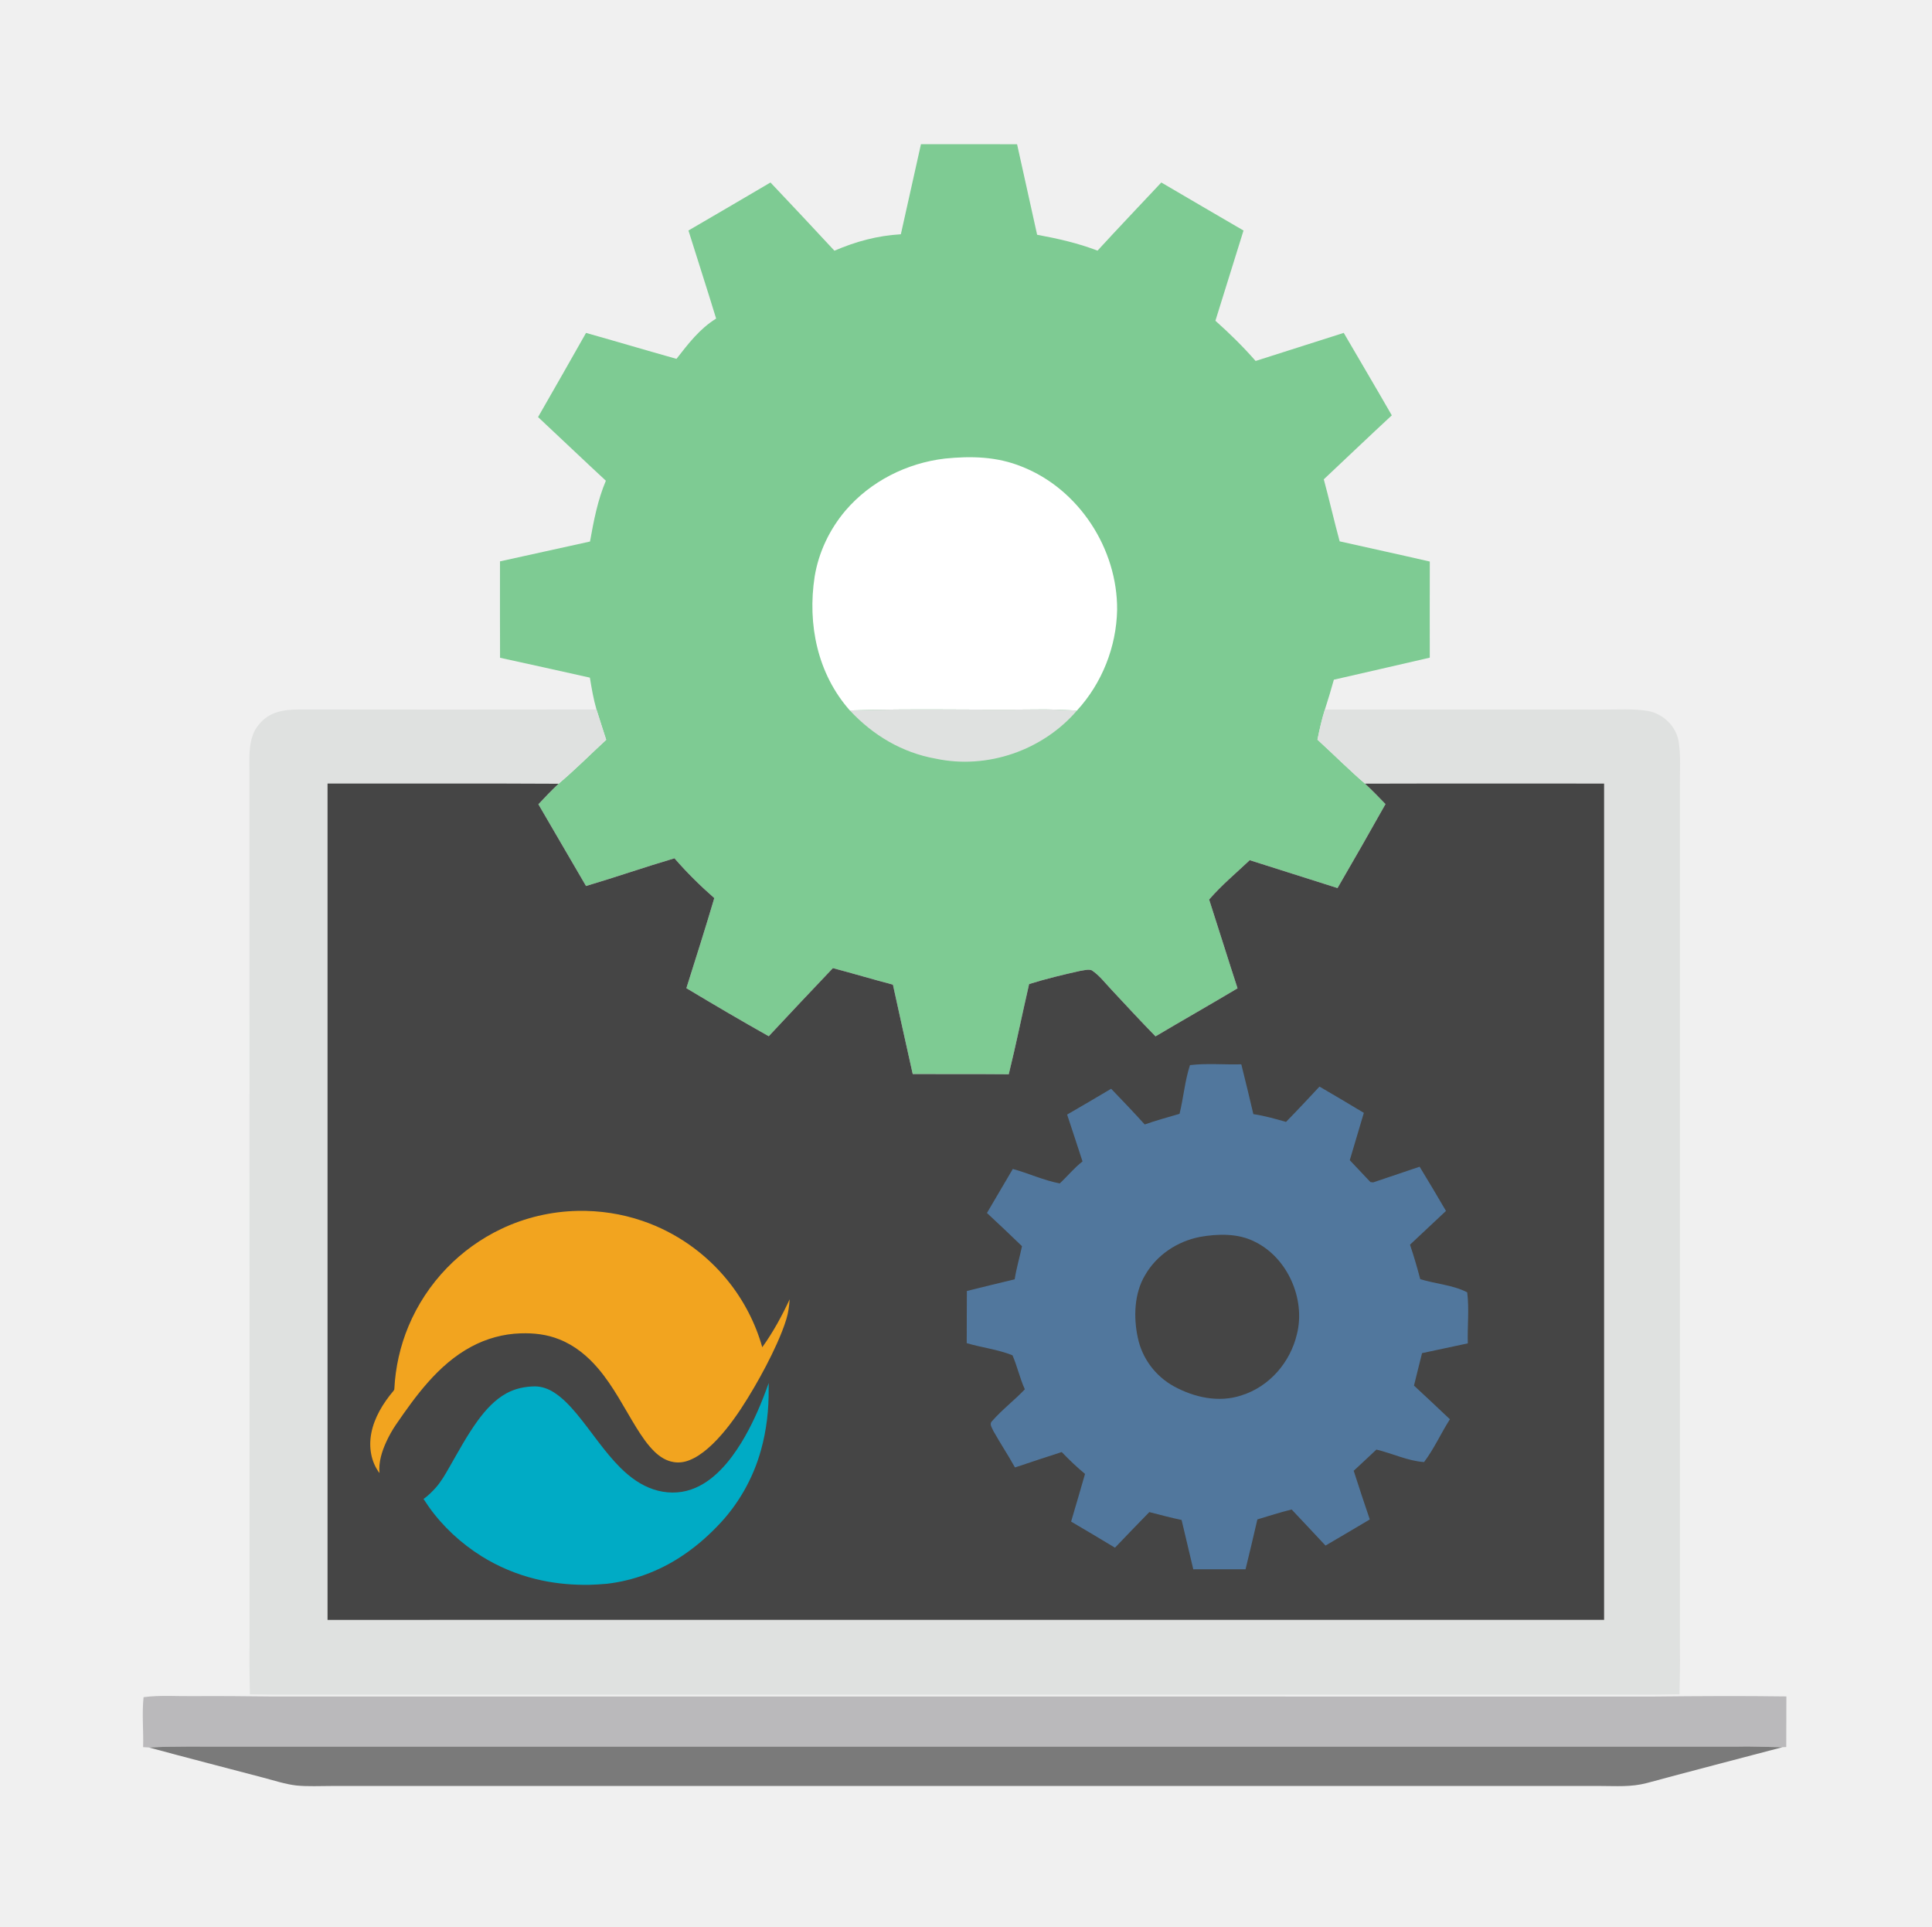
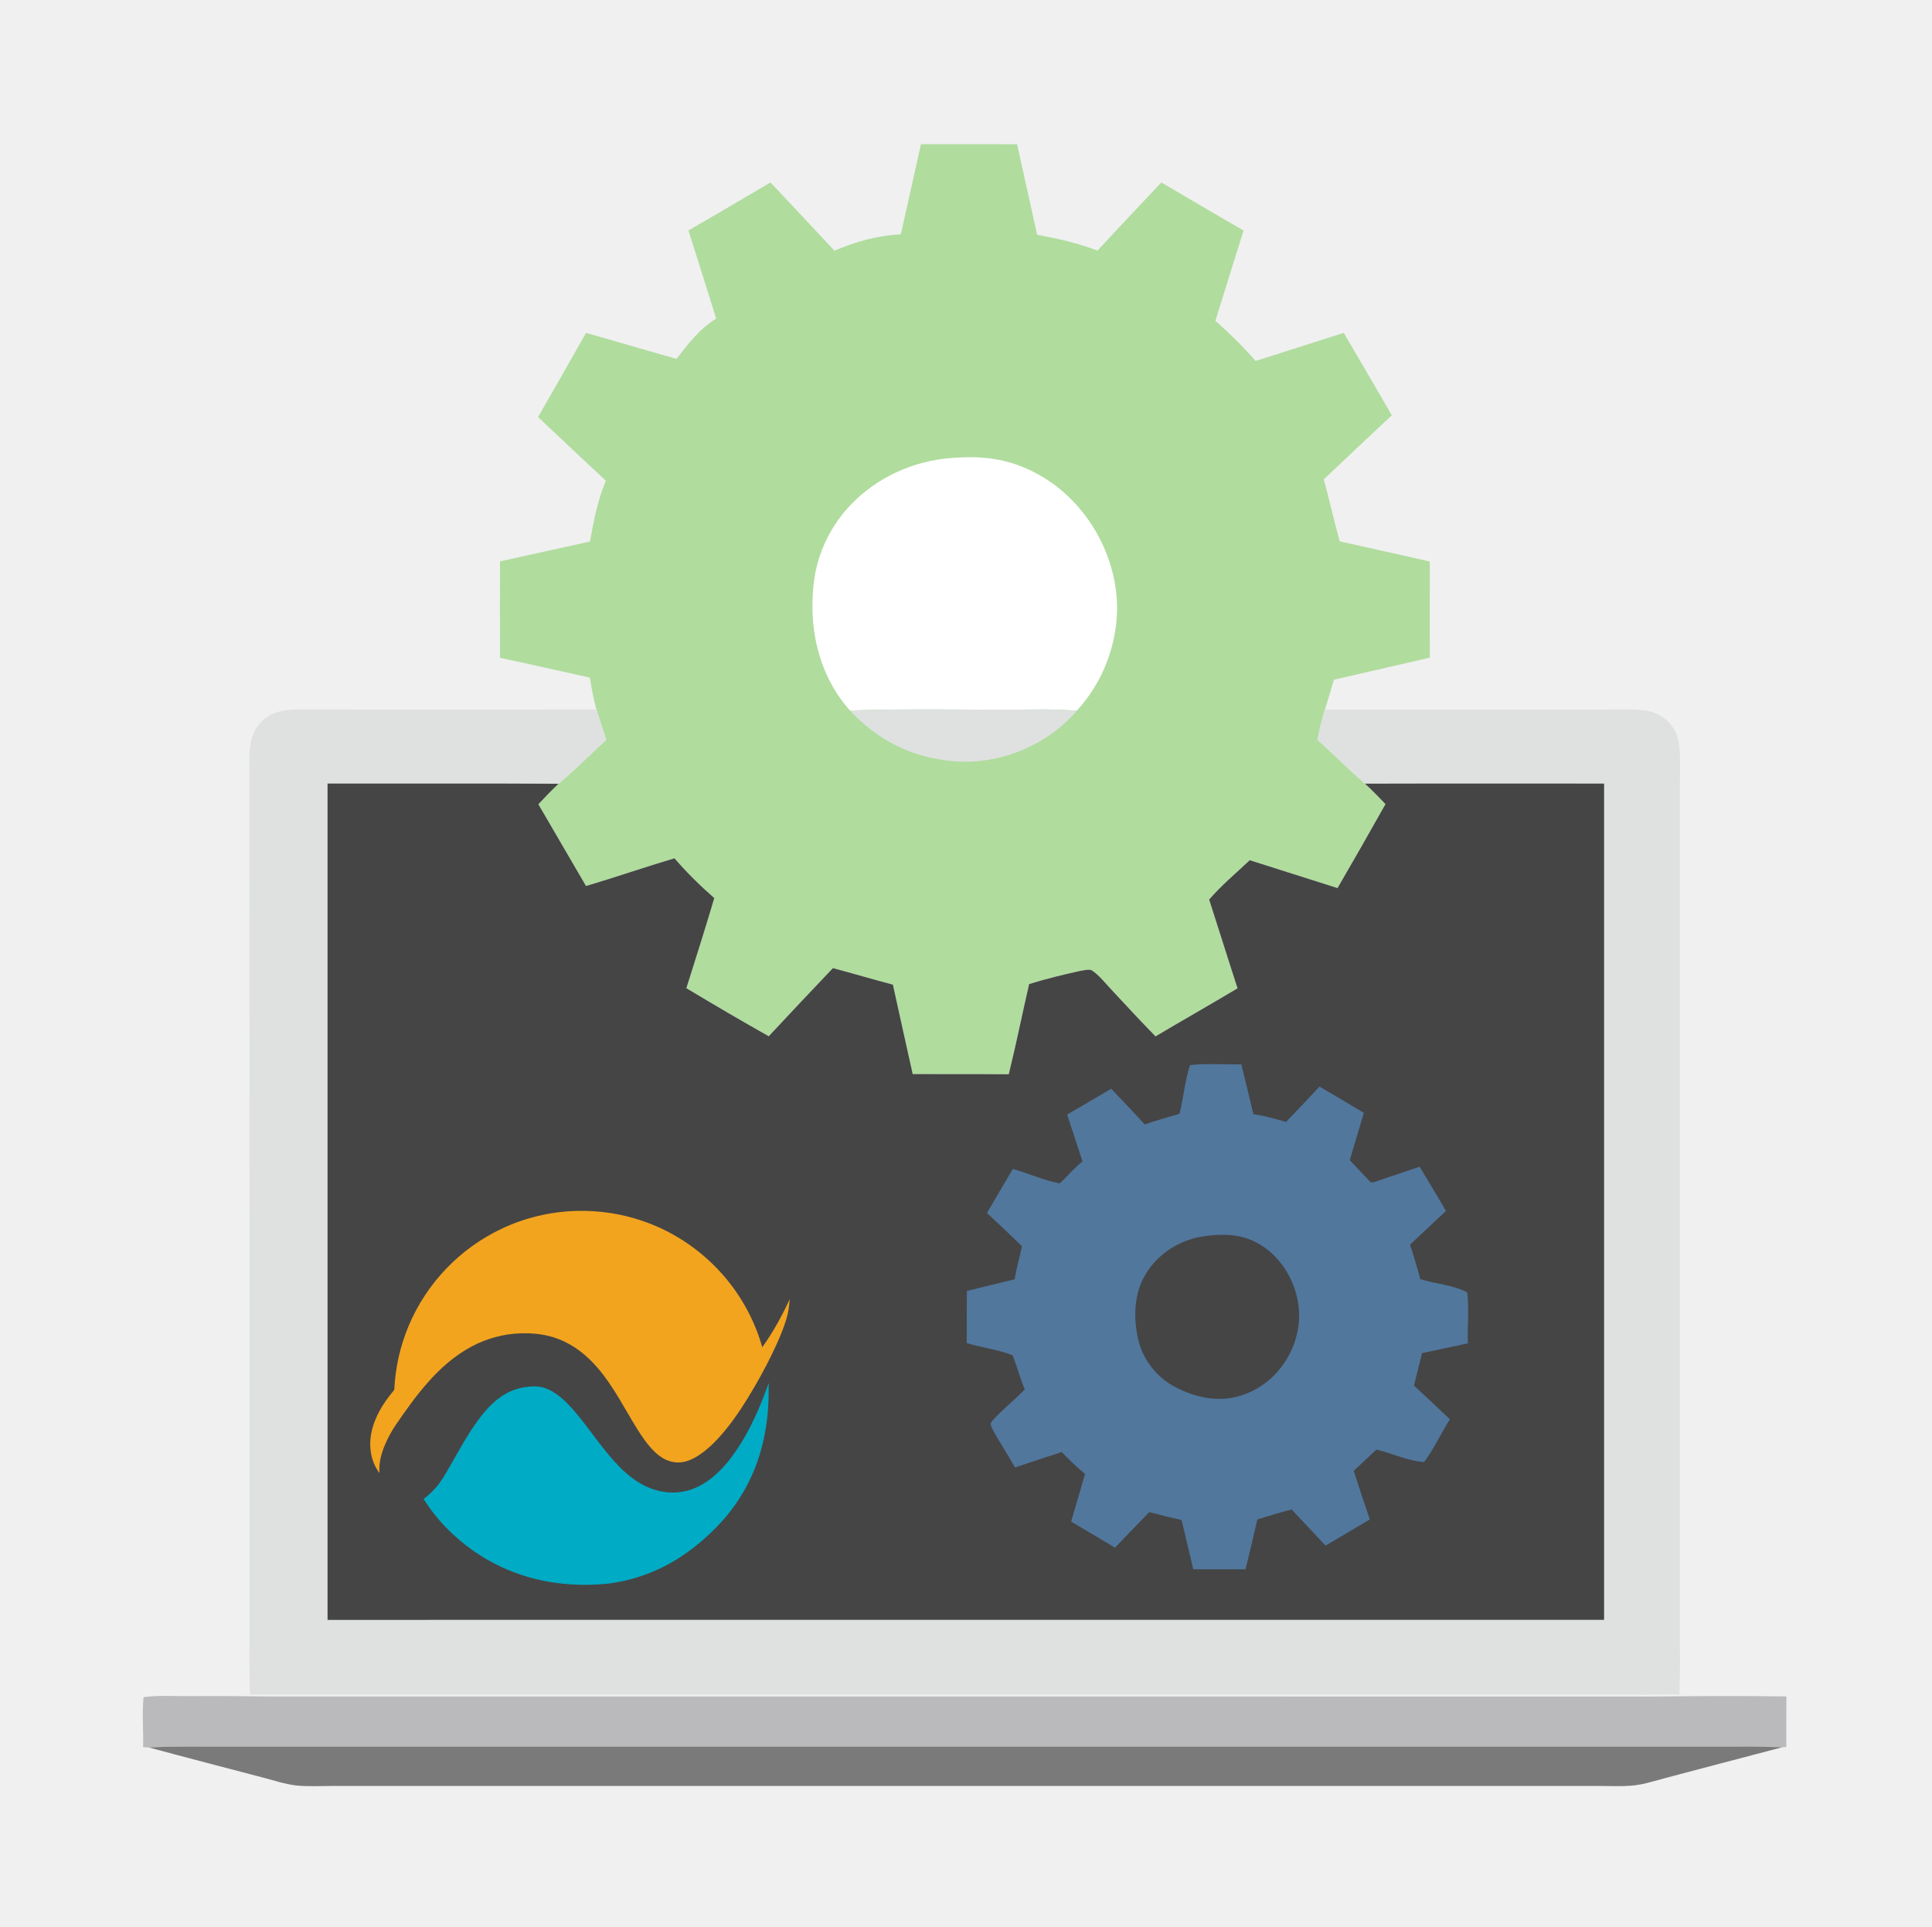
<svg xmlns="http://www.w3.org/2000/svg" version="1.1" viewBox="0 0 640 638" width="640.0pt" height="638.0pt" id="svg21246">
  <defs id="defs21250" />
-   <path d="M 305.08 47.75 C 315.69 47.75 326.31 47.73 336.92 47.77 C 339.11 57.77 341.37 67.75 343.56 77.75 C 350.37 79.01 357.09 80.52 363.57 83.01 C 370.53 75.41 377.65 67.96 384.70 60.44 C 393.77 65.75 402.84 71.07 411.93 76.35 C 408.85 86.32 405.74 96.28 402.62 106.23 C 407.32 110.42 411.79 114.81 415.94 119.55 C 425.67 116.47 435.40 113.35 445.13 110.25 C 450.43 119.36 455.81 128.42 461.05 137.56 C 453.49 144.57 446.03 151.68 438.52 158.75 C 440.37 165.57 441.92 172.47 443.78 179.29 C 453.73 181.54 463.70 183.68 473.64 185.98 C 473.61 196.59 473.62 207.20 473.63 217.81 C 463.05 220.27 452.45 222.68 441.86 225.11 C 440.94 228.43 439.94 231.72 438.89 234.99 C 437.85 238.27 437.11 241.61 436.43 244.98 C 441.72 249.81 446.76 254.87 452.18 259.54 C 454.52 261.72 456.75 264.01 458.96 266.31 C 453.73 275.62 448.44 284.89 443.07 294.12 C 433.38 291.03 423.69 287.96 413.99 284.89 C 409.43 289.19 404.66 293.16 400.54 297.92 C 403.71 307.71 406.76 317.54 409.95 327.32 C 400.94 332.70 391.81 337.88 382.78 343.23 C 377.82 338.18 373.04 332.97 368.20 327.80 C 366.14 325.63 364.17 323.00 361.65 321.35 C 360.48 320.92 358.95 321.40 357.74 321.57 C 352.08 322.82 346.44 324.19 340.91 325.91 C 338.61 335.86 336.61 345.87 334.16 355.79 C 323.55 355.69 312.95 355.78 302.35 355.72 C 300.13 345.86 297.97 335.98 295.79 326.11 C 289.14 324.36 282.56 322.39 275.91 320.63 C 268.78 328.10 261.72 335.65 254.66 343.19 C 245.48 338.04 236.40 332.69 227.37 327.28 C 230.50 317.35 233.67 307.42 236.62 297.44 C 231.91 293.31 227.53 289.00 223.43 284.26 C 213.61 287.16 203.94 290.53 194.13 293.44 C 188.90 284.40 183.57 275.42 178.35 266.37 C 180.51 264.04 182.71 261.75 185.03 259.57 C 190.51 254.95 195.54 249.87 200.81 245.02 C 199.76 241.66 198.61 238.33 197.59 234.97 C 196.59 231.51 195.98 227.98 195.41 224.43 C 185.50 222.18 175.57 220.04 165.65 217.85 C 165.60 207.21 165.62 196.56 165.63 185.92 C 175.57 183.72 185.51 181.53 195.45 179.35 C 196.68 172.46 197.97 165.68 200.70 159.21 C 193.17 152.23 185.74 145.14 178.24 138.13 C 183.54 128.84 188.89 119.58 194.13 110.26 C 204.13 113.07 214.09 116.04 224.09 118.85 C 228.02 113.83 231.71 108.93 237.23 105.51 C 234.25 95.77 231.10 86.07 228.06 76.34 C 237.14 71.08 246.18 65.75 255.23 60.44 C 262.31 67.95 269.41 75.45 276.41 83.03 C 283.64 79.95 290.53 78.06 298.42 77.59 C 300.62 67.64 302.88 57.70 305.08 47.75 Z" fill="#43b763" id="path21228" style="fill:#43b763;fill-opacity:0.659" />
+   <path d="M 305.08 47.75 C 315.69 47.75 326.31 47.73 336.92 47.77 C 339.11 57.77 341.37 67.75 343.56 77.75 C 350.37 79.01 357.09 80.52 363.57 83.01 C 370.53 75.41 377.65 67.96 384.70 60.44 C 393.77 65.75 402.84 71.07 411.93 76.35 C 408.85 86.32 405.74 96.28 402.62 106.23 C 407.32 110.42 411.79 114.81 415.94 119.55 C 425.67 116.47 435.40 113.35 445.13 110.25 C 450.43 119.36 455.81 128.42 461.05 137.56 C 453.49 144.57 446.03 151.68 438.52 158.75 C 440.37 165.57 441.92 172.47 443.78 179.29 C 453.73 181.54 463.70 183.68 473.64 185.98 C 473.61 196.59 473.62 207.20 473.63 217.81 C 463.05 220.27 452.45 222.68 441.86 225.11 C 440.94 228.43 439.94 231.72 438.89 234.99 C 437.85 238.27 437.11 241.61 436.43 244.98 C 441.72 249.81 446.76 254.87 452.18 259.54 C 454.52 261.72 456.75 264.01 458.96 266.31 C 453.73 275.62 448.44 284.89 443.07 294.12 C 433.38 291.03 423.69 287.96 413.99 284.89 C 409.43 289.19 404.66 293.16 400.54 297.92 C 403.71 307.71 406.76 317.54 409.95 327.32 C 400.94 332.70 391.81 337.88 382.78 343.23 C 377.82 338.18 373.04 332.97 368.20 327.80 C 366.14 325.63 364.17 323.00 361.65 321.35 C 360.48 320.92 358.95 321.40 357.74 321.57 C 352.08 322.82 346.44 324.19 340.91 325.91 C 338.61 335.86 336.61 345.87 334.16 355.79 C 323.55 355.69 312.95 355.78 302.35 355.72 C 300.13 345.86 297.97 335.98 295.79 326.11 C 289.14 324.36 282.56 322.39 275.91 320.63 C 268.78 328.10 261.72 335.65 254.66 343.19 C 245.48 338.04 236.40 332.69 227.37 327.28 C 230.50 317.35 233.67 307.42 236.62 297.44 C 231.91 293.31 227.53 289.00 223.43 284.26 C 213.61 287.16 203.94 290.53 194.13 293.44 C 188.90 284.40 183.57 275.42 178.35 266.37 C 180.51 264.04 182.71 261.75 185.03 259.57 C 190.51 254.95 195.54 249.87 200.81 245.02 C 199.76 241.66 198.61 238.33 197.59 234.97 C 196.59 231.51 195.98 227.98 195.41 224.43 C 185.50 222.18 175.57 220.04 165.65 217.85 C 165.60 207.21 165.62 196.56 165.63 185.92 C 175.57 183.72 185.51 181.53 195.45 179.35 C 196.68 172.46 197.97 165.68 200.70 159.21 C 193.17 152.23 185.74 145.14 178.24 138.13 C 183.54 128.84 188.89 119.58 194.13 110.26 C 204.13 113.07 214.09 116.04 224.09 118.85 C 228.02 113.83 231.71 108.93 237.23 105.51 C 234.25 95.77 231.10 86.07 228.06 76.34 C 237.14 71.08 246.18 65.75 255.23 60.44 C 262.31 67.95 269.41 75.45 276.41 83.03 C 283.64 79.95 290.53 78.06 298.42 77.59 C 300.62 67.64 302.88 57.70 305.08 47.75 Z" fill="#43b763" id="path21228" style="fill:#64c33d;fill-opacity:0.455" />
  <path d="M 312.97 151.88 C 321.71 150.99 330.24 151.19 338.48 154.54 C 357.42 161.98 370.22 181.78 370.06 202.00 C 369.81 214.27 365.06 226.27 356.76 235.32 C 352.17 235.10 347.59 234.88 343.00 234.97 C 322.52 235.21 301.99 234.61 281.52 235.29 C 270.78 223.16 267.44 206.74 269.86 190.98 C 271.18 182.90 274.81 175.31 280.09 169.08 C 288.39 159.40 300.36 153.38 312.97 151.88 Z" fill="#ffffff" id="path21230" />
  <path d="M 99.00 234.97 C 131.86 235.01 164.73 235.03 197.59 234.97 C 198.61 238.33 199.76 241.66 200.81 245.02 C 195.54 249.87 190.51 254.95 185.03 259.57 C 159.52 259.42 134.01 259.54 108.50 259.50 C 108.50 351.83 108.50 444.17 108.50 536.50 C 249.46 536.50 390.42 536.50 531.38 536.49 C 531.38 444.16 531.38 351.84 531.38 259.51 C 504.99 259.52 478.57 259.46 452.18 259.54 C 446.76 254.87 441.72 249.81 436.43 244.98 C 437.11 241.61 437.85 238.27 438.89 234.99 C 469.59 235.01 500.30 235.00 531.00 235.00 C 535.86 235.03 540.93 234.68 545.73 235.43 C 550.97 236.33 555.44 240.64 556.13 245.97 C 556.81 250.55 556.46 255.38 556.48 260.00 C 556.48 355.33 556.49 450.67 556.48 546.00 C 556.63 551.05 556.40 556.09 556.35 561.14 C 551.23 561.20 546.12 561.34 541.00 561.25 C 397.33 561.24 253.67 561.25 110.00 561.25 C 100.92 561.22 91.84 561.34 82.77 561.16 C 82.70 555.77 82.55 550.39 82.66 545.00 C 82.63 449.34 82.68 353.66 82.63 258.00 C 82.75 252.21 81.70 244.53 85.84 239.87 C 89.22 235.72 93.93 235.01 99.00 234.97 Z" fill="#dfe1e0" id="path21232" />
  <path d="M 281.52 235.29 C 301.99 234.61 322.52 235.21 343.00 234.97 C 347.59 234.88 352.17 235.10 356.76 235.32 C 345.43 248.52 327.06 254.89 310.00 251.27 C 298.85 249.29 289.19 243.53 281.52 235.29 Z" fill="#dfe1e0" id="path21234" />
  <path d="M 108.50 259.50 C 134.01 259.54 159.52 259.42 185.03 259.57 C 182.71 261.75 180.51 264.04 178.35 266.37 C 183.57 275.42 188.90 284.40 194.13 293.44 C 203.94 290.53 213.61 287.16 223.43 284.26 C 227.53 289.00 231.91 293.31 236.62 297.44 C 233.67 307.42 230.50 317.35 227.37 327.28 C 236.40 332.69 245.48 338.04 254.66 343.19 C 261.72 335.65 268.78 328.10 275.91 320.63 C 282.56 322.39 289.14 324.36 295.79 326.11 C 297.97 335.98 300.13 345.86 302.35 355.72 C 312.95 355.78 323.55 355.69 334.16 355.79 C 336.61 345.87 338.61 335.86 340.91 325.91 C 346.44 324.19 352.08 322.82 357.74 321.57 C 358.95 321.40 360.48 320.92 361.65 321.35 C 364.17 323.00 366.14 325.63 368.20 327.80 C 373.04 332.97 377.82 338.18 382.78 343.23 C 391.81 337.88 400.94 332.70 409.95 327.32 C 406.76 317.54 403.71 307.71 400.54 297.92 C 404.66 293.16 409.43 289.19 413.99 284.89 C 423.69 287.96 433.38 291.03 443.07 294.12 C 448.44 284.89 453.73 275.62 458.96 266.31 C 456.75 264.01 454.52 261.72 452.18 259.54 C 478.57 259.46 504.99 259.52 531.38 259.51 C 531.38 351.84 531.38 444.16 531.38 536.49 C 390.42 536.50 249.46 536.50 108.50 536.50 C 108.50 444.17 108.50 351.83 108.50 259.50 Z" fill="#454545" id="path21236" />
  <path d="M 394.19 352.76 C 399.77 352.09 405.57 352.65 411.20 352.49 C 412.58 357.98 413.89 363.48 415.19 368.99 C 418.87 369.54 422.44 370.54 426.01 371.57 C 429.77 367.73 433.43 363.81 437.10 359.87 C 442.01 362.75 446.92 365.62 451.79 368.57 C 450.24 373.80 448.66 379.02 447.13 384.25 C 449.40 386.68 451.68 389.10 453.98 391.50 L 454.89 391.60 C 460.02 389.87 465.14 388.12 470.27 386.41 C 473.24 391.25 476.12 396.15 479.00 401.05 C 475.04 404.79 471.06 408.51 467.08 412.23 C 468.35 415.99 469.46 419.80 470.47 423.64 C 475.47 425.22 481.45 425.59 486.03 428.02 C 486.73 433.57 486.06 439.31 486.23 444.91 C 481.18 445.99 476.13 447.09 471.07 448.15 C 470.15 451.73 469.30 455.32 468.40 458.90 C 472.40 462.58 476.34 466.32 480.30 470.05 C 477.33 474.68 475.06 479.83 471.74 484.22 C 466.41 483.88 461.16 481.32 455.95 480.09 C 453.48 482.47 450.92 484.76 448.43 487.11 C 450.15 492.50 451.94 497.87 453.76 503.23 C 448.88 506.13 444.00 509.02 439.09 511.88 C 435.37 507.88 431.62 503.91 427.87 499.93 C 424.04 500.88 420.29 502.08 416.52 503.22 C 415.28 508.74 413.92 514.23 412.60 519.73 C 406.83 519.74 401.06 519.75 395.29 519.74 C 393.98 514.30 392.69 508.85 391.42 503.40 C 387.82 502.66 384.28 501.70 380.73 500.79 C 376.89 504.68 373.14 508.65 369.35 512.58 C 364.53 509.66 359.68 506.79 354.82 503.94 C 356.37 498.68 357.92 493.42 359.43 488.15 C 356.70 485.90 354.16 483.46 351.71 480.91 C 346.53 482.57 341.38 484.29 336.22 486.01 C 333.96 481.92 331.36 478.02 329.07 473.94 C 328.66 472.89 327.58 471.66 328.64 470.66 C 331.94 466.87 336.02 463.78 339.49 460.13 C 337.83 456.48 336.99 452.52 335.40 448.86 C 330.60 446.92 325.22 446.32 320.24 444.84 C 320.23 439.08 320.28 433.32 320.29 427.57 C 325.56 426.24 330.84 424.97 336.13 423.70 C 336.70 419.98 337.78 416.41 338.55 412.73 C 334.73 409.01 330.84 405.37 326.94 401.73 C 329.79 396.87 332.66 392.02 335.51 387.15 C 340.72 388.58 345.76 390.94 351.05 391.94 C 353.63 389.56 355.80 386.82 358.60 384.66 C 356.93 379.48 355.19 374.31 353.50 369.14 C 358.38 366.32 363.24 363.46 368.08 360.59 C 371.84 364.49 375.56 368.40 379.20 372.41 C 383.00 371.06 386.89 370.05 390.74 368.89 C 392.05 363.57 392.50 357.97 394.19 352.76 Z" fill="#5993ce" id="path21238" style="fill:#5993ce;fill-opacity:0.646" />
  <path d="M 397.48 409.66 C 403.44 408.59 410.18 408.42 415.70 411.27 C 426.54 416.56 432.53 430.24 429.63 441.84 C 427.41 451.24 420.50 459.26 411.19 462.16 C 403.71 464.62 395.63 462.83 388.88 459.15 C 382.76 455.78 378.32 449.88 376.91 443.02 C 375.46 436.31 375.70 428.37 379.31 422.34 C 383.15 415.65 389.96 411.13 397.48 409.66 Z" fill="#454545" id="path21240" />
  <path d="M 47.56 562.09 C 53.16 561.37 58.39 561.82 64.00 561.75 C 72.67 561.69 81.33 561.77 90.00 561.87 C 242.67 561.88 395.33 561.86 548.00 561.88 C 562.58 561.73 577.17 561.64 591.76 561.85 C 591.76 567.43 591.73 573.01 591.72 578.60 L 590.47 578.66 C 585.31 578.61 580.16 578.30 575.00 578.46 C 408.67 578.47 242.33 578.46 76.00 578.46 C 67.09 578.51 58.22 578.26 49.32 578.75 C 48.68 578.72 48.05 578.68 47.41 578.65 C 47.57 573.15 46.98 567.56 47.56 562.09 Z" fill="#bab9bb" id="path21242" />
  <path d="M 76.00 578.46 C 242.33 578.46 408.67 578.47 575.00 578.46 C 580.16 578.30 585.31 578.61 590.47 578.66 C 575.49 582.61 560.48 586.49 545.53 590.53 C 540.28 591.92 535.36 591.50 530.00 591.50 C 390.00 591.50 250.00 591.51 110.00 591.50 C 106.08 591.49 102.05 591.73 98.15 591.34 C 94.49 590.91 90.76 589.68 87.19 588.74 C 74.57 585.41 61.93 582.17 49.32 578.75 C 58.22 578.26 67.09 578.51 76.00 578.46 Z" fill="#7a7a7a" id="path21244" />
  <g id="g23237" transform="matrix(1.283182,0,0,1.283182,-34.73179,-148.6375)">
    <path d="m 176.199,428.37 c 5.666,-0.122 11.363,0.744 16.727,2.582 8.591,2.921 16.294,8.327 21.992,15.386 4.103,5.06 7.165,10.95 8.933,17.221 2.778,-3.85 5.075,-8.075 7.075,-12.374 -0.122,1.728 -0.338,3.416 -0.842,5.078 -0.662,2.185 -1.549,4.333 -2.479,6.417 -1.732,3.841 -3.708,7.575 -5.827,11.215 -2.206,3.772 -4.502,7.396 -7.25,10.804 -1.464,1.794 -2.986,3.484 -4.745,4.996 -1.401,1.199 -3.003,2.337 -4.725,3.014 -1.32,0.526 -2.739,0.736 -4.146,0.48 -1.852,-0.308 -3.423,-1.305 -4.77,-2.576 -1.903,-1.808 -3.436,-4.132 -4.824,-6.348 -3.195,-5.196 -5.85,-10.526 -9.843,-15.234 -2.758,-3.228 -6.012,-5.906 -9.986,-7.489 -3.211,-1.302 -6.603,-1.683 -10.046,-1.565 -4.411,0.133 -8.755,1.328 -12.644,3.41 -4.321,2.297 -8.032,5.579 -11.254,9.232 -3.067,3.456 -5.714,7.214 -8.325,11.015 -0.924,1.365 -1.731,2.817 -2.421,4.312 -1.155,2.529 -2.027,5.28 -1.762,8.093 -2.209,-2.914 -2.798,-6.692 -2.128,-10.237 0.764,-4.067 3.066,-7.815 5.705,-10.942 0.135,-0.171 0.252,-0.322 0.256,-0.55 0.274,-5.546 1.51,-11.049 3.651,-16.172 2.324,-5.572 5.705,-10.689 9.901,-15.028 4.014,-4.152 8.784,-7.583 13.999,-10.068 6.164,-2.944 12.95,-4.535 19.777,-4.674 z" fill="#f2a41f" id="path1181" style="stroke-width:0.143" />
    <path d="m 225.515,472.795 c 0.016,0.504 -0.013,1.01 -0.015,1.514 0.063,5.302 -0.546,10.688 -1.98,15.8 -2.05,7.403 -5.964,14.258 -11.356,19.736 -2.822,2.93 -5.966,5.593 -9.377,7.815 -5.694,3.729 -12.227,6.145 -18.989,6.946 -1.557,0.156 -3.119,0.222 -4.682,0.278 h -1.467 c -4.132,-0.039 -8.251,-0.503 -12.265,-1.491 -4.946,-1.212 -9.704,-3.208 -14.022,-5.906 -5.291,-3.32 -9.99,-7.655 -13.605,-12.755 -0.481,-0.652 -0.868,-1.363 -1.361,-2.003 1.166,-0.817 2.196,-1.847 3.148,-2.9 1.444,-1.625 2.473,-3.459 3.545,-5.335 2.342,-4.063 4.616,-8.317 7.387,-12.095 1.981,-2.693 4.32,-5.277 7.275,-6.913 2.278,-1.268 4.828,-1.795 7.42,-1.822 1.777,0.017 3.459,0.62 4.94,1.579 2.242,1.434 4.123,3.471 5.827,5.494 3.815,4.589 7.123,9.795 11.356,13.999 2.47,2.411 5.192,4.427 8.5,5.523 3.126,1.033 6.552,1.11 9.675,0.026 3.036,-1.037 5.589,-2.951 7.794,-5.245 1.991,-2.046 3.685,-4.424 5.184,-6.848 2.549,-4.181 4.6,-8.727 6.305,-13.311 0.262,-0.693 0.487,-1.397 0.764,-2.085 z" fill="#00abc5" id="path1183" style="stroke-width:0.143" />
  </g>
</svg>
